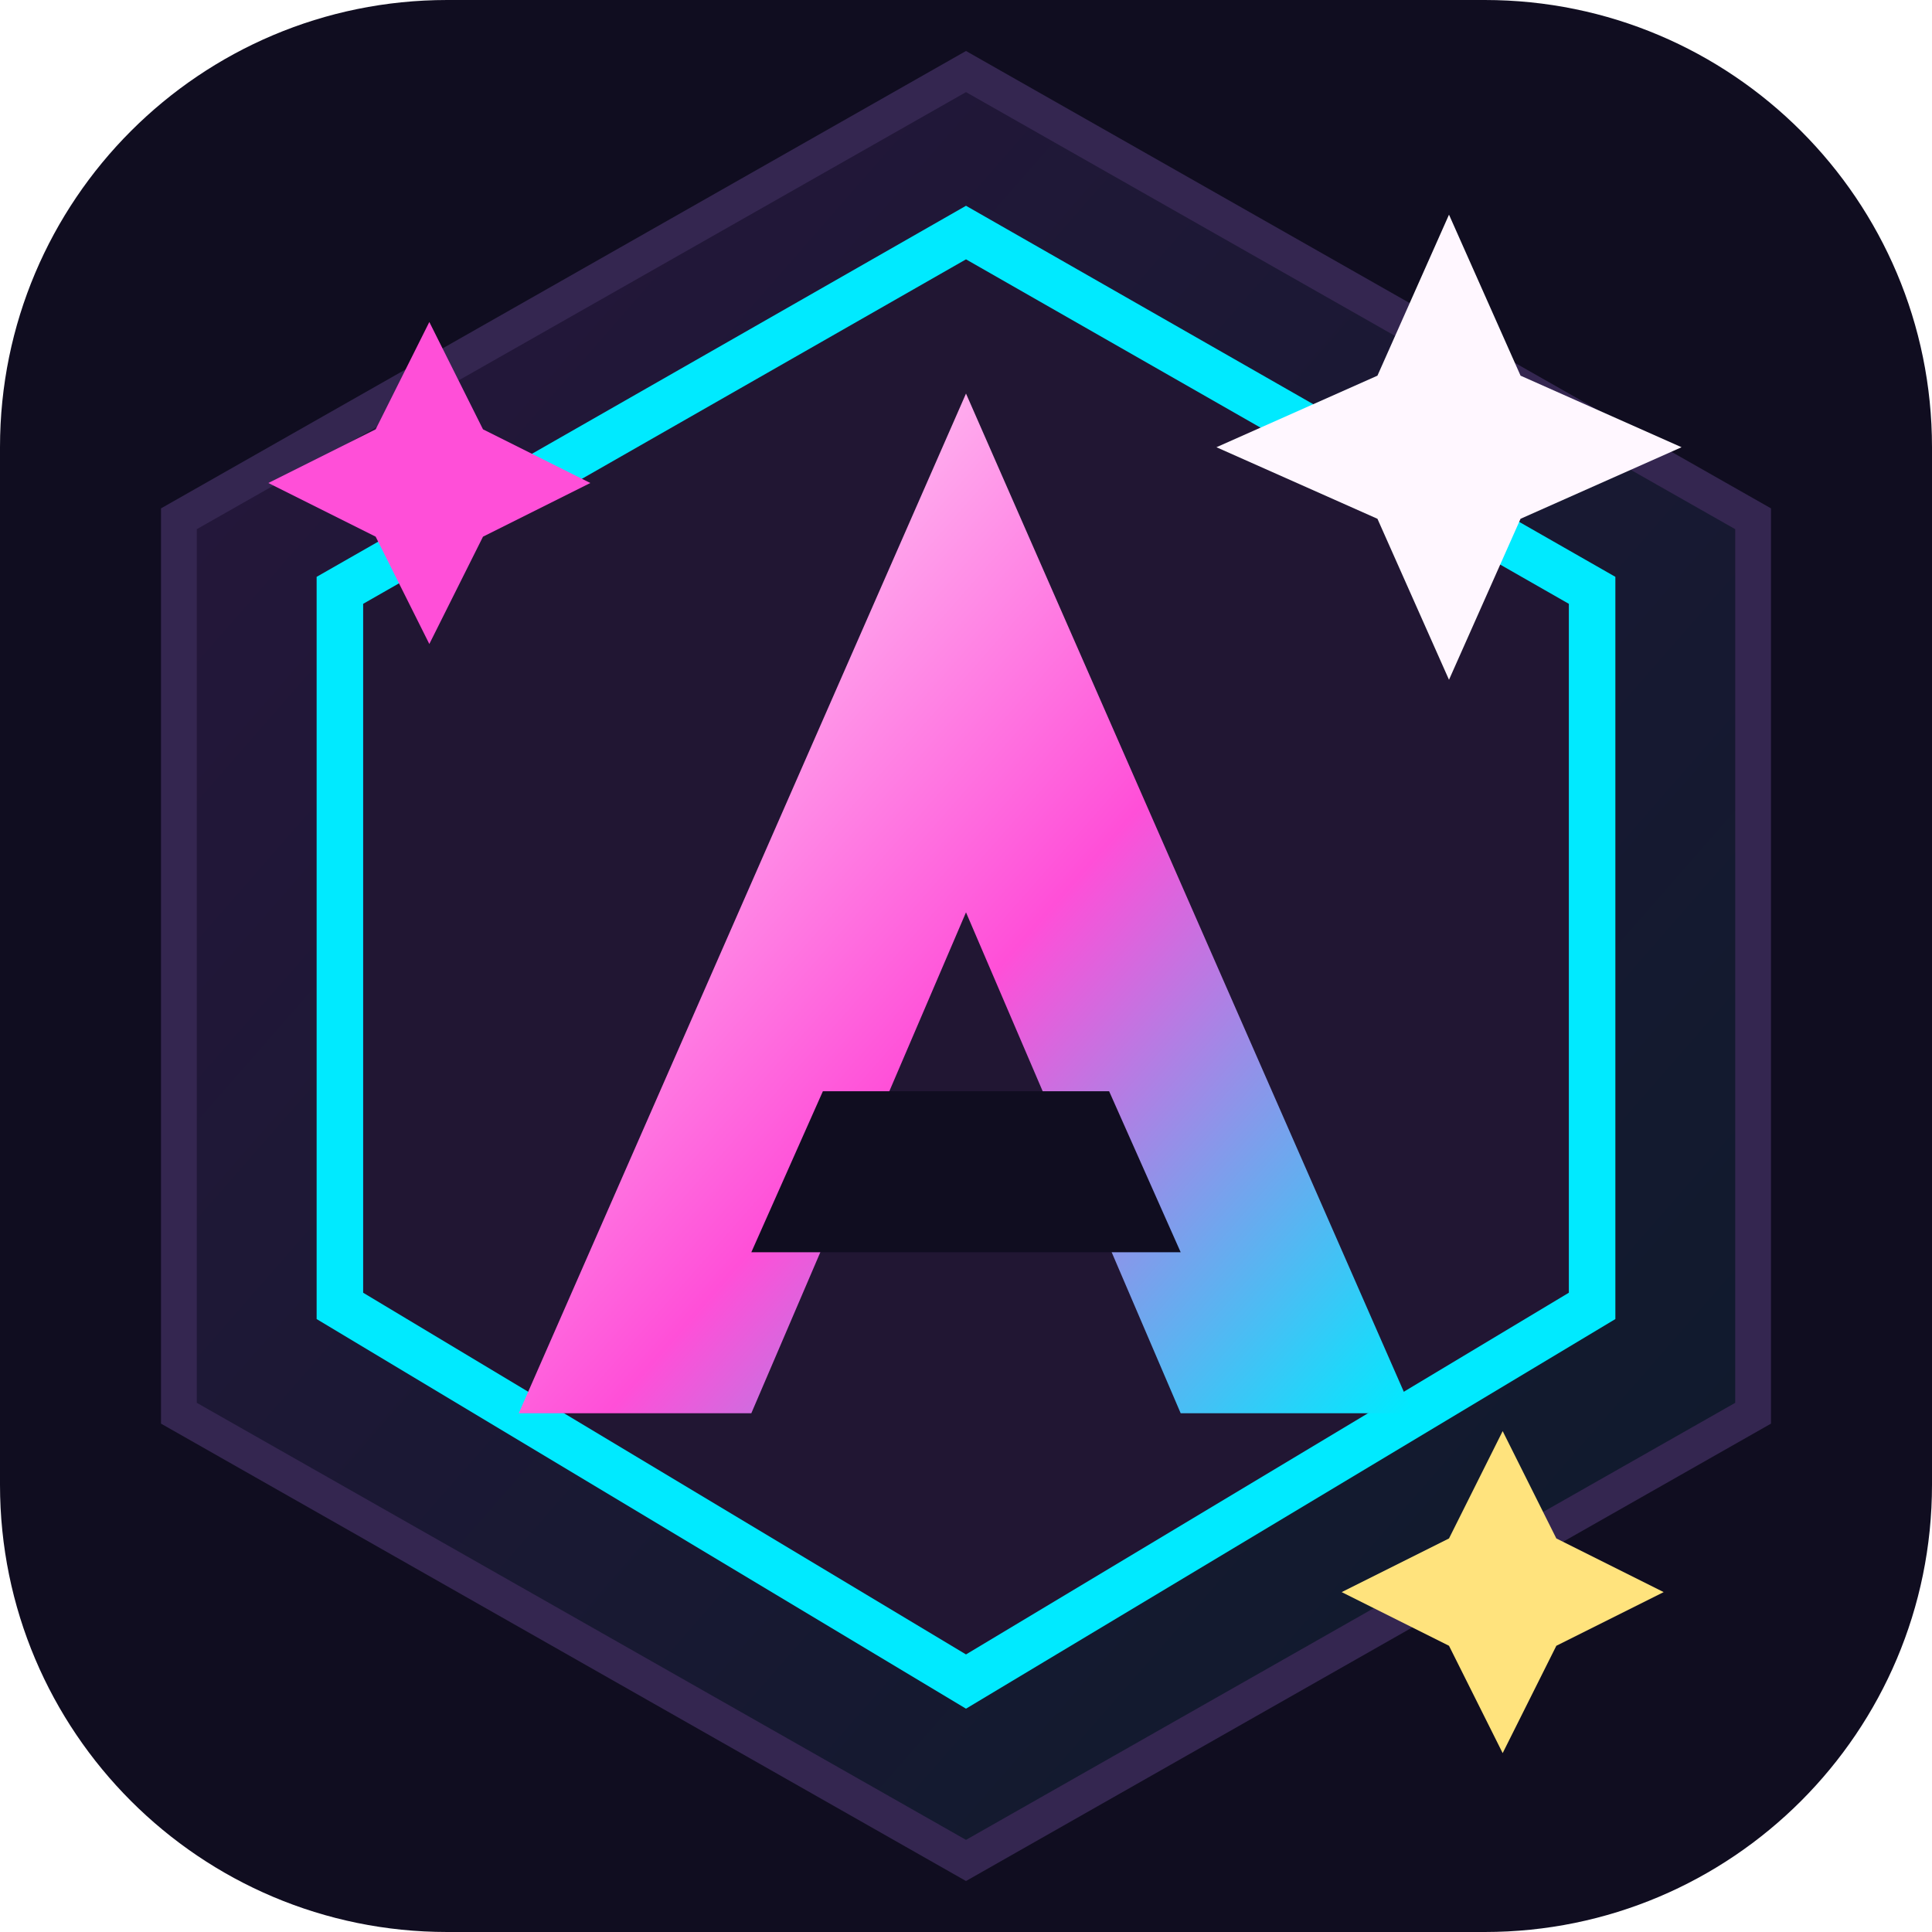
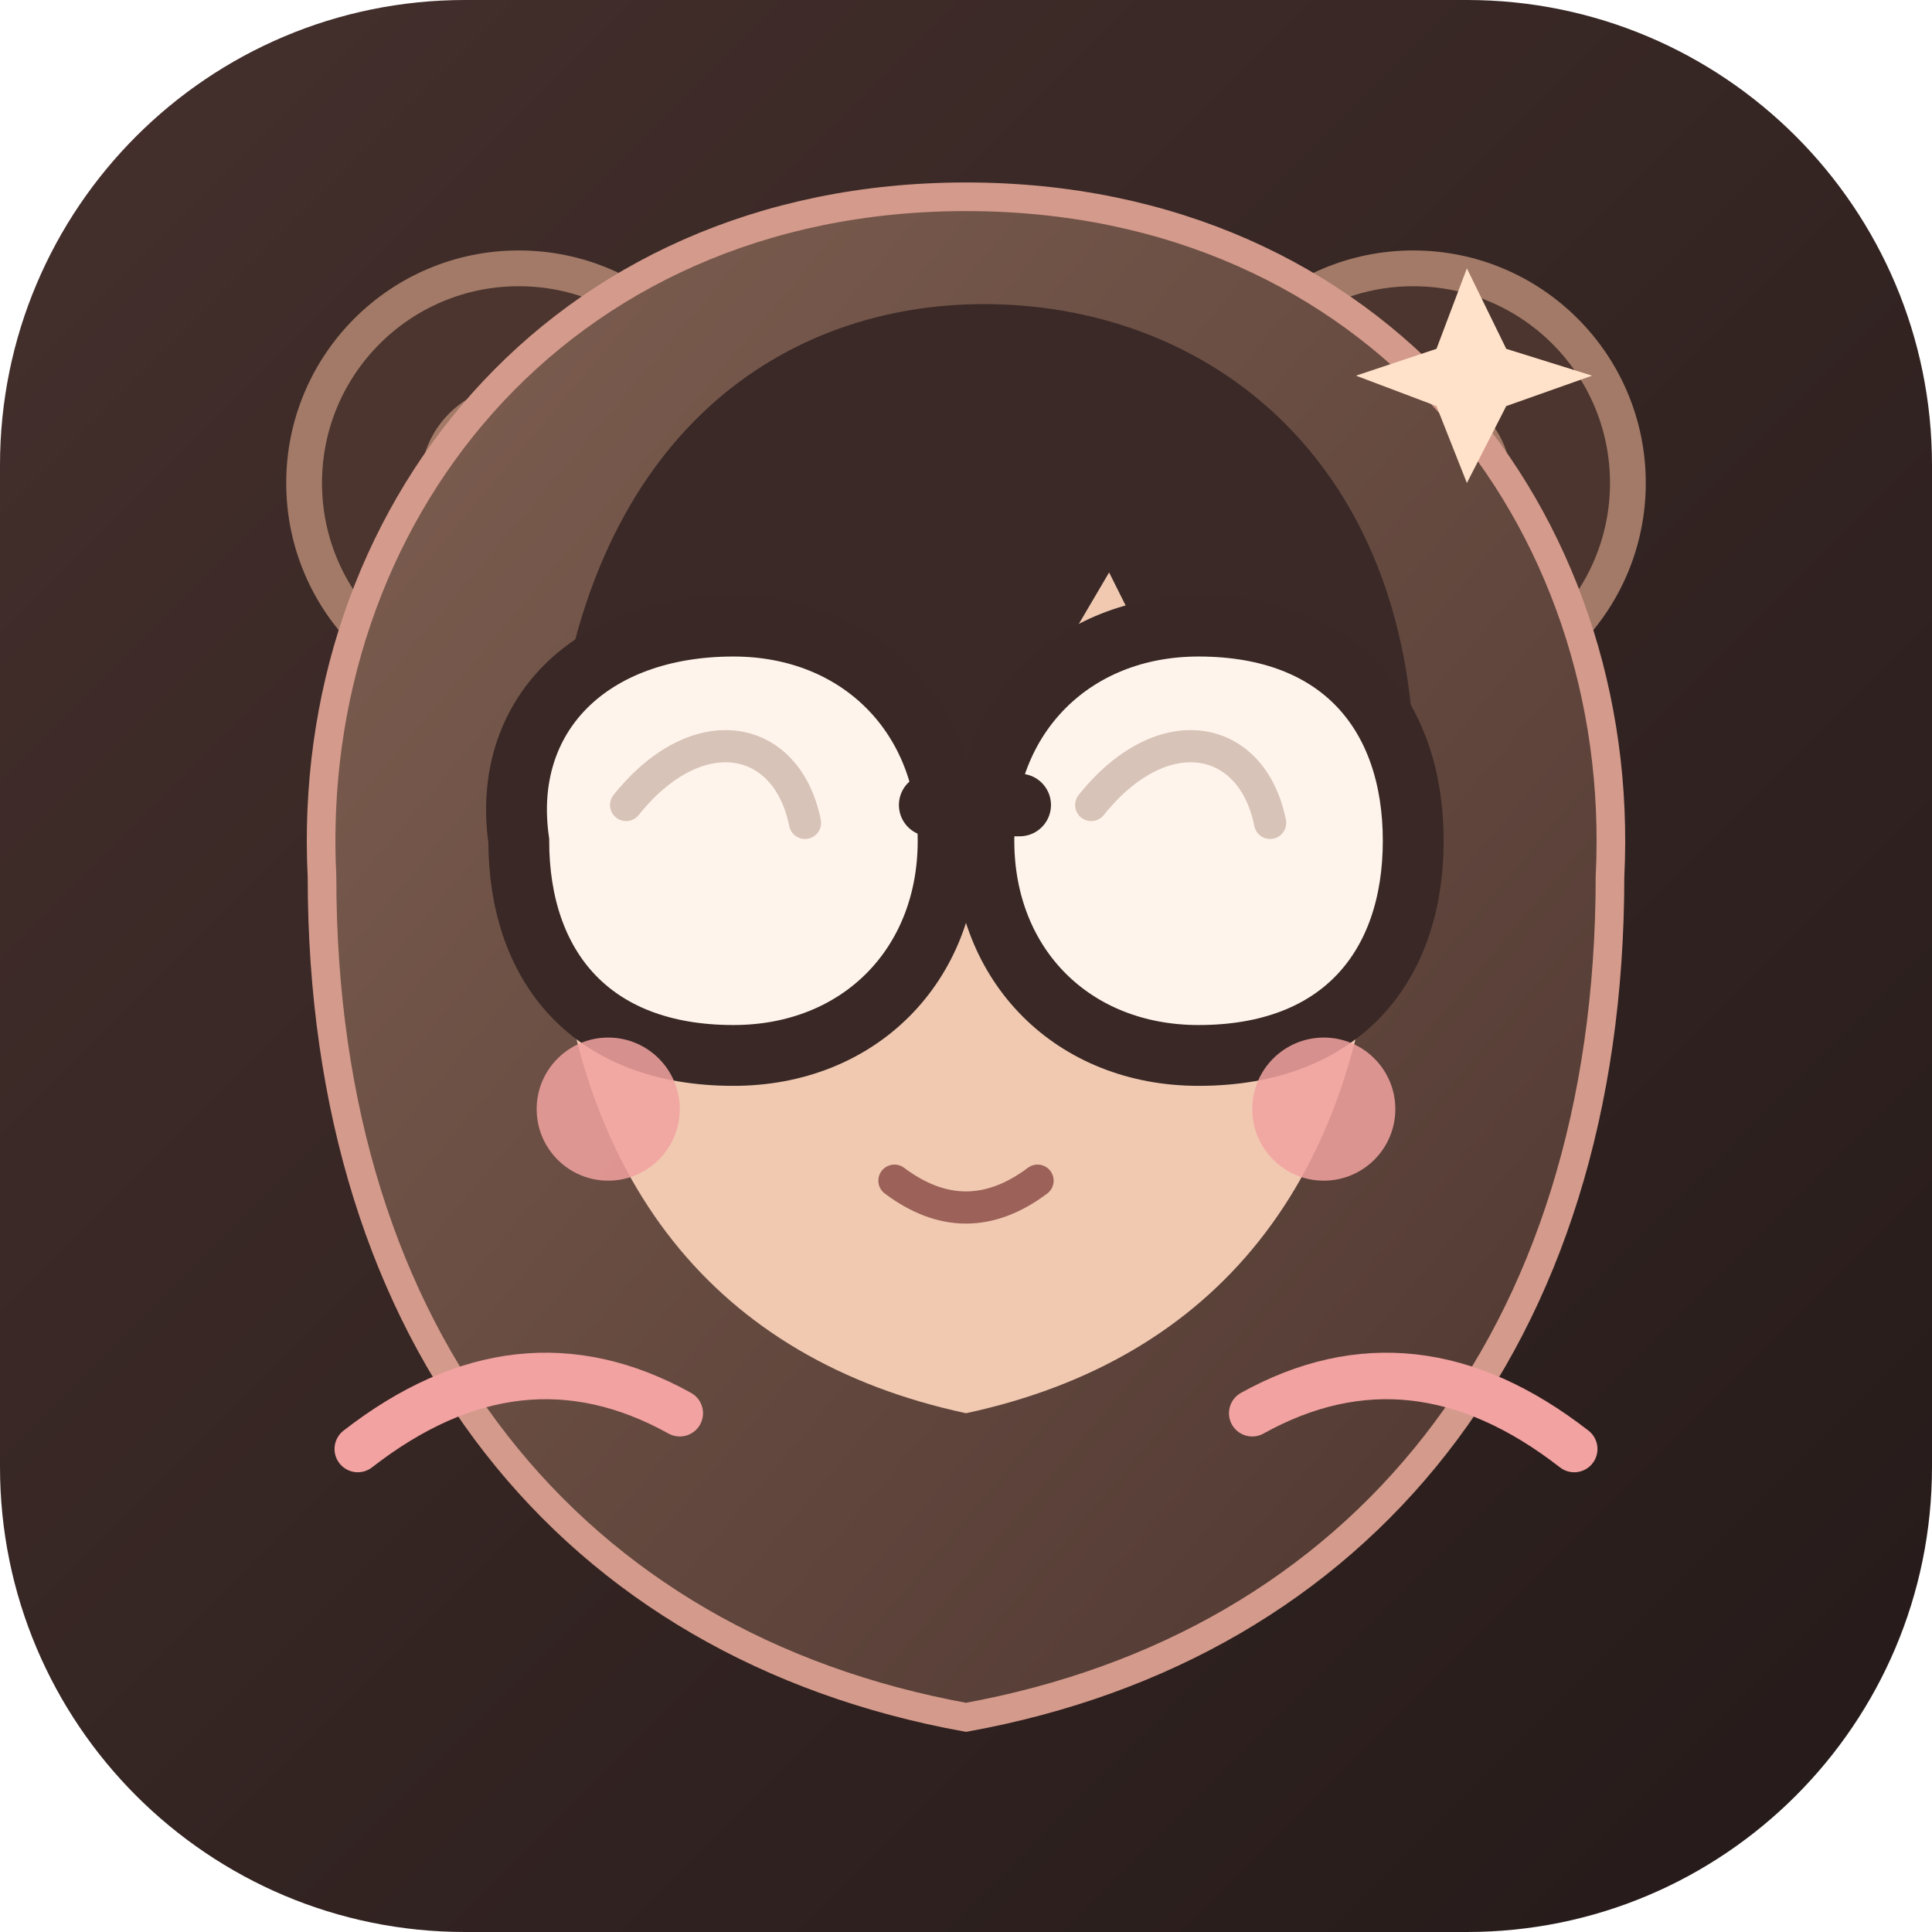
- <svg xmlns="http://www.w3.org/2000/svg" viewBox="0 0 108 108" width="512" height="512">
+ <svg xmlns="http://www.w3.org/2000/svg" viewBox="0 0 108 108" width="512" height="512" role="img" aria-label="KapiArt, mascota anime de capucha capibara">
  <defs>
-     <linearGradient id="shell" x1="0" y1="0" x2="1" y2="1">
-       <stop offset="0" stop-color="#27163c" />
-       <stop offset="1" stop-color="#0d1b2b" />
+     <linearGradient id="bg" x1="0" y1="0" x2="1" y2="1">
+       <stop offset="0" stop-color="#45302d" />
+       <stop offset="1" stop-color="#241a19" />
    </linearGradient>
-     <linearGradient id="mark" x1="0" y1="0" x2="1" y2="1">
-       <stop offset="0" stop-color="#fff7ff" />
-       <stop offset=".55" stop-color="#ff4fd8" />
-       <stop offset="1" stop-color="#00eaff" />
+     <linearGradient id="hood" x1="0" y1="0" x2="1" y2="1">
+       <stop offset="0" stop-color="#806052" />
+       <stop offset="1" stop-color="#4c352f" />
    </linearGradient>
  </defs>
-   <rect width="108" height="108" rx="25" fill="#100d20" />
-   <path d="M54 4 98 29v50l-44 25L10 79V29Z" fill="url(#shell)" stroke="#342650" stroke-width="2" />
-   <path d="M54 13 89 33v40L54 94 19 73V33Z" fill="#211633" stroke="#00eaff" stroke-width="2.6" />
-   <path d="M54 22 29 79h13l12-28 12 28h13Z" fill="url(#mark)" />
-   <path d="M46 61h16l4 9H42Z" fill="#100d20" />
-   <path d="m81 12 4 9 9 4-9 4-4 9-4-9-9-4 9-4Z" fill="#fff7ff" />
-   <path d="m24 18 3 6 6 3-6 3-3 6-3-6-6-3 6-3Z" fill="#ff4fd8" />
-   <path d="m84 80 3 6 6 3-6 3-3 6-3-6-6-3 6-3Z" fill="#ffe37d" />
+   <rect width="108" height="108" rx="26" fill="url(#bg)" />
+   <circle cx="29" cy="27" r="12" fill="#4c352f" stroke="#a27a67" stroke-width="2" />
+   <circle cx="79" cy="27" r="12" fill="#4c352f" stroke="#a27a67" stroke-width="2" />
+   <circle cx="29" cy="27" r="5.5" fill="#a27a67" />
+   <circle cx="79" cy="27" r="5.5" fill="#a27a67" />
+   <path d="M54 11C31 11 17 29 18 49c0 26 14 43 36 47 22-4 36-21 36-47C91 29 77 11 54 11Z" fill="url(#hood)" stroke="#d49a8b" stroke-width="1.6" />
+   <path d="M54 22C38 22 30 34 31 50c1 16 9 26 23 29 14-3 22-13 23-29 1-16-7-28-23-28Z" fill="#f1c9b1" />
+   <path d="M31 42c2-18 13-25 24-25 12 0 23 8 24 24l-9 7-8-16-10 17-8-7-13 6Z" fill="#3a2927" />
+   <path d="M29 47c-1-7 4-12 12-12 7 0 12 5 12 12s-5 12-12 12c-8 0-12-5-12-12Z" fill="#fff4eb" stroke="#392825" stroke-width="3.4" />
+   <path d="M55 47c0-7 5-12 12-12 8 0 12 5 12 12s-4 12-12 12c-7 0-12-5-12-12Z" fill="#fff4eb" stroke="#392825" stroke-width="3.4" />
+   <path d="M52 45h5" fill="none" stroke="#392825" stroke-width="3.5" stroke-linecap="round" />
+   <path d="M35 45c4-5 9-4 10 1M61 45c4-5 9-4 10 1" fill="none" stroke="#d8c3b8" stroke-width="1.8" stroke-linecap="round" />
+   <circle cx="34" cy="62" r="4" fill="#f2a2a0" opacity=".85" />
+   <circle cx="74" cy="62" r="4" fill="#f2a2a0" opacity=".85" />
+   <path d="M50 66q4 3 8 0" fill="none" stroke="#9c6259" stroke-width="1.8" stroke-linecap="round" />
+   <path d="M20 81q9-7 18-2M88 81q-9-7-18-2" fill="none" stroke="#f2a2a0" stroke-width="2.6" stroke-linecap="round" />
+   <path d="m82 15 2.2 4.5 4.8 1.5-4.8 1.7-2.2 4.3-1.7-4.3-4.5-1.7 4.5-1.5Z" fill="#ffe2c9" />
</svg>
